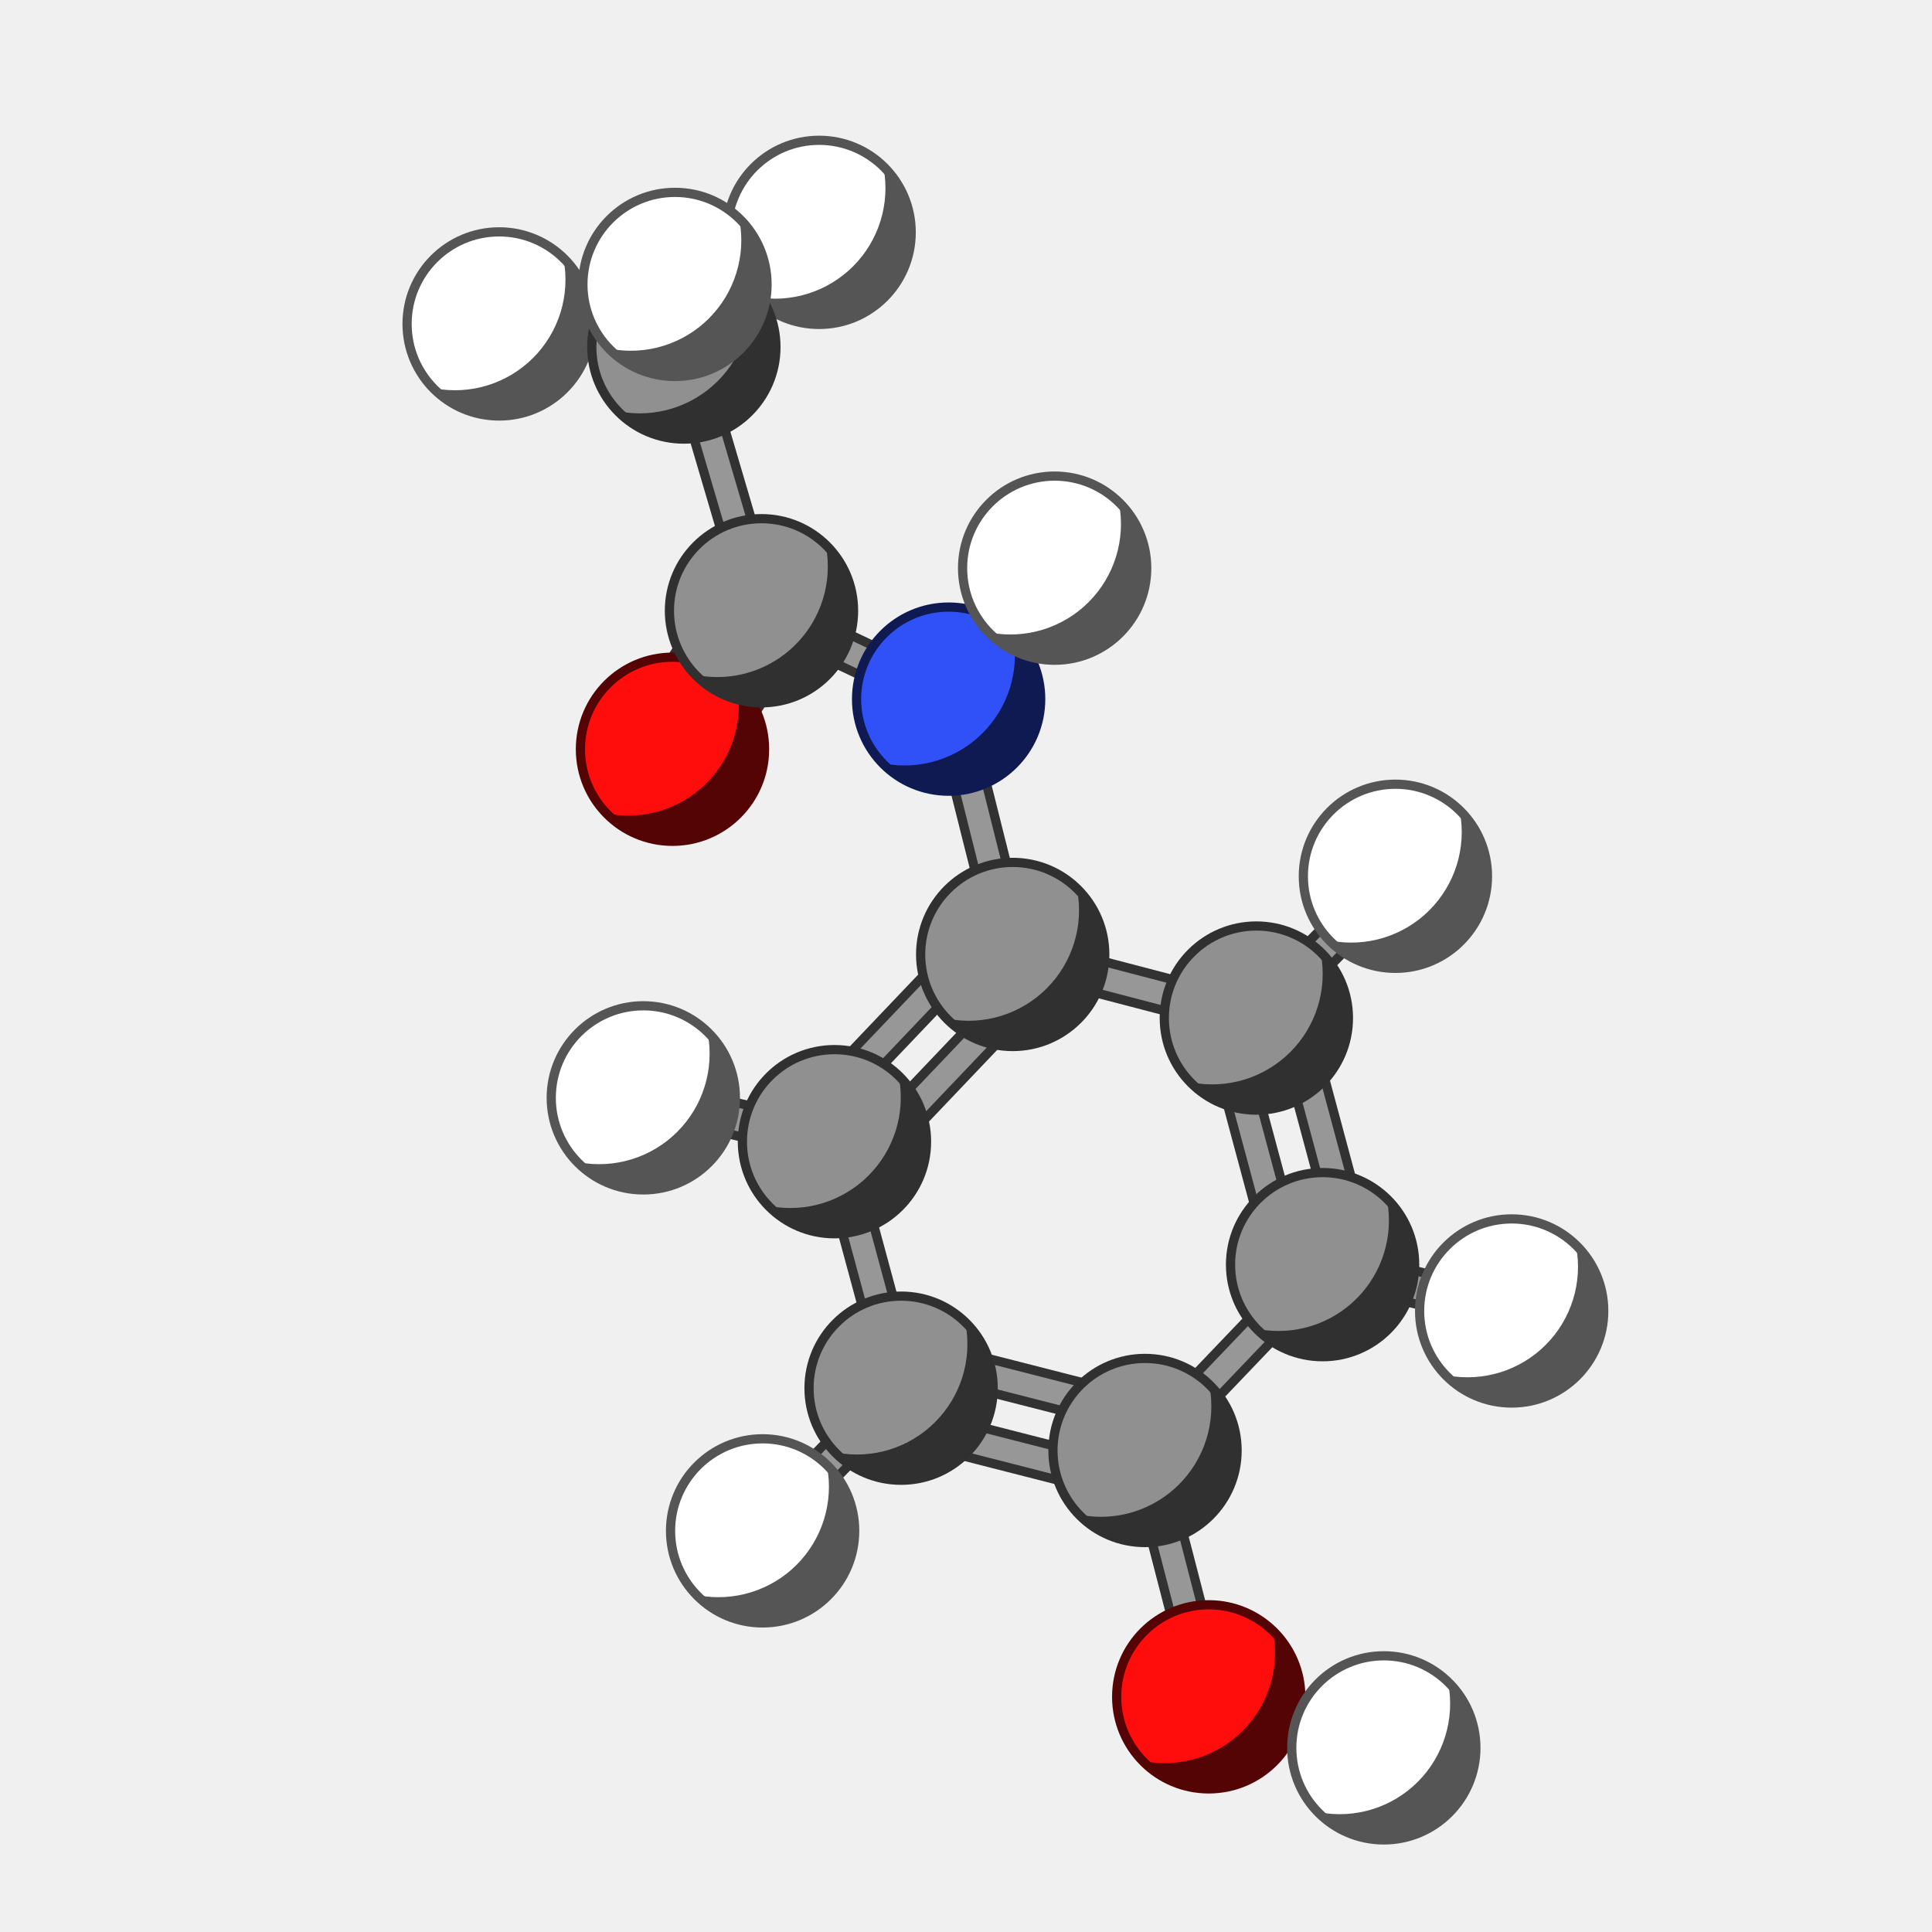
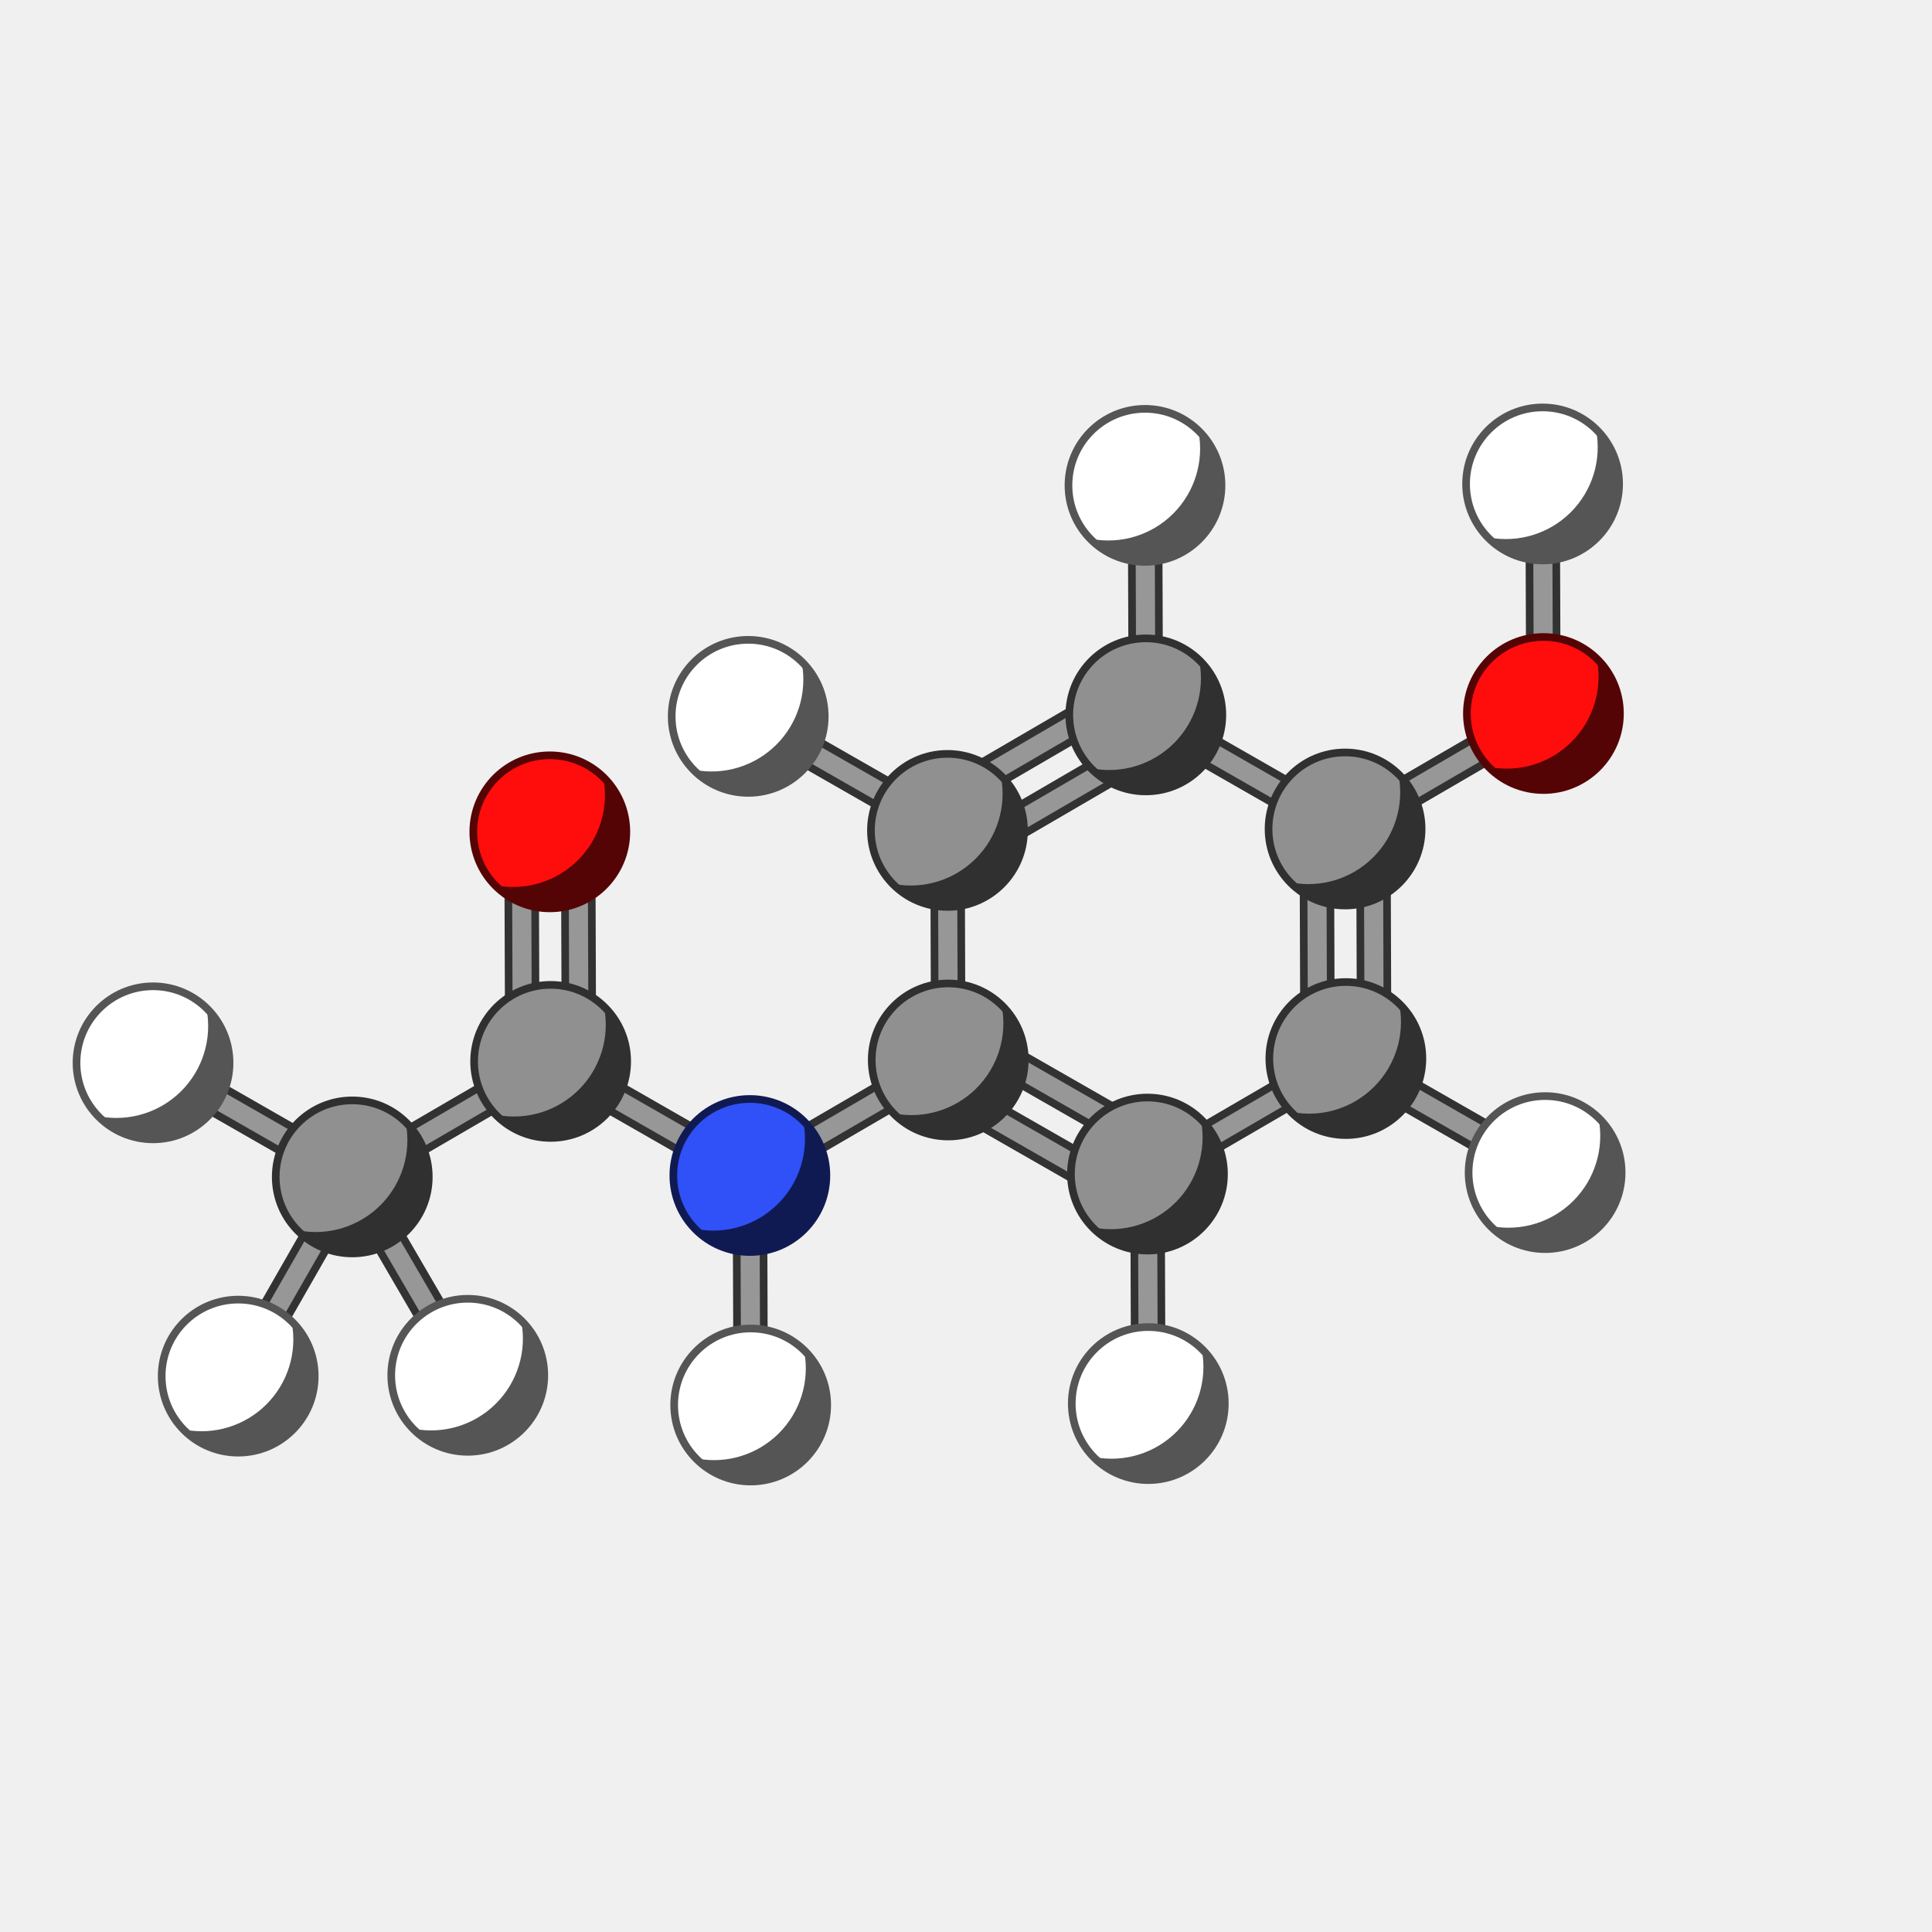
- <svg xmlns="http://www.w3.org/2000/svg" xmlns:xlink="http://www.w3.org/1999/xlink" id="molecule_icon" viewBox="-1049.221 -1049.221 2098.442 2098.442">
+ <svg xmlns="http://www.w3.org/2000/svg" xmlns:xlink="http://www.w3.org/1999/xlink" id="molecule_icon" viewBox="-1262.387 -1262.387 2524.775 2524.775">
  <defs>
+     <g id="C">
+       <circle cx="0" cy="0" r="100.0" fill="#909090" stroke="#303030" stroke-width="10.0" />
+       <path d="M70,-70 A90.0,90.0 0, 1, 1 -70,70 M-70,70 A120.0,120.0 0, 0,0 70, -70 Z" fill="#303030" stroke-width="0" />
+     </g>
    <g id="O">
      <circle cx="0" cy="0" r="100.0" fill="#FF0D0D" stroke="#540404" stroke-width="10.0" />
      <path d="M70,-70 A90.0,90.0 0, 1, 1 -70,70 M-70,70 A120.0,120.0 0, 0,0 70, -70 Z" fill="#540404" stroke-width="0" />
+     </g>
+     <g id="N">
+       <circle cx="0" cy="0" r="100.0" fill="#3050F8" stroke="#101a52" stroke-width="10.0" />
+       <path d="M70,-70 A90.0,90.0 0, 1, 1 -70,70 M-70,70 A120.0,120.0 0, 0,0 70, -70 Z" fill="#101a52" stroke-width="0" />
    </g>
    <g id="H">
      <circle cx="0" cy="0" r="100.0" fill="#FFFFFF" stroke="#555555" stroke-width="10.0" />
      <path d="M70,-70 A90.0,90.0 0, 1, 1 -70,70 M-70,70 A120.0,120.0 0, 0,0 70, -70 Z" fill="#555555" stroke-width="0" />
    </g>
-     <g id="C">
-       <circle cx="0" cy="0" r="100.0" fill="#909090" stroke="#303030" stroke-width="10.0" />
-       <path d="M70,-70 A90.0,90.0 0, 1, 1 -70,70 M-70,70 A120.0,120.0 0, 0,0 70, -70 Z" fill="#303030" stroke-width="0" />
-     </g>
-     <g id="N">
-       <circle cx="0" cy="0" r="100.0" fill="#3050F8" stroke="#101a52" stroke-width="10.0" />
-       <path d="M70,-70 A90.0,90.0 0, 1, 1 -70,70 M-70,70 A120.0,120.0 0, 0,0 70, -70 Z" fill="#101a52" stroke-width="0" />
-     </g>
  </defs>
-   <line stroke="#323232" stroke-linecap="round" stroke-width="45.0" x1="-253.132" y1="-405.872" x2="-349.795" y2="-255.422" />
-   <line stroke="#323232" stroke-linecap="round" stroke-width="45.0" x1="-191.132" y1="-365.872" x2="-287.795" y2="-215.422" />
-   <line stroke="#979797" stroke-linecap="round" stroke-width="25.0" x1="-253.132" y1="-405.872" x2="-349.795" y2="-255.422" />
-   <line stroke="#979797" stroke-linecap="round" stroke-width="25.0" x1="-191.132" y1="-365.872" x2="-287.795" y2="-215.422" />
-   <use href="#O" xlink:href="#O" transform="translate(-318.795 -235.4222)" />
-   <line stroke="#323232" stroke-linecap="round" stroke-width="45.0" x1="-306.447" y1="-672.302" x2="-159.523" y2="-796.844" />
-   <line stroke="#979797" stroke-linecap="round" stroke-width="25.0" x1="-306.447" y1="-672.302" x2="-159.523" y2="-796.844" />
-   <use href="#H" xlink:href="#H" transform="translate(-159.5235 -796.8444)" />
-   <line stroke="#323232" stroke-linecap="round" stroke-width="45.0" x1="-306.447" y1="-672.302" x2="-507.074" y2="-697.387" />
-   <line stroke="#979797" stroke-linecap="round" stroke-width="25.0" x1="-306.447" y1="-672.302" x2="-507.074" y2="-697.387" />
-   <use href="#H" xlink:href="#H" transform="translate(-507.0744 -697.3867)" />
-   <line stroke="#323232" stroke-linecap="round" stroke-width="45.0" x1="-306.447" y1="-672.302" x2="-222.132" y2="-385.872" />
-   <line stroke="#979797" stroke-linecap="round" stroke-width="25.0" x1="-306.447" y1="-672.302" x2="-222.132" y2="-385.872" />
-   <line stroke="#323232" stroke-linecap="round" stroke-width="45.0" x1="-222.132" y1="-385.872" x2="-18.866" y2="-289.854" />
-   <line stroke="#979797" stroke-linecap="round" stroke-width="25.0" x1="-222.132" y1="-385.872" x2="-18.866" y2="-289.854" />
-   <use href="#C" xlink:href="#C" transform="translate(-222.132 -385.8718)" />
-   <line stroke="#323232" stroke-linecap="round" stroke-width="45.0" x1="-306.447" y1="-672.302" x2="-316.097" y2="-740.289" />
-   <line stroke="#979797" stroke-linecap="round" stroke-width="25.0" x1="-306.447" y1="-672.302" x2="-316.097" y2="-740.289" />
-   <use href="#C" xlink:href="#C" transform="translate(-306.4471 -672.302)" />
-   <line stroke="#323232" stroke-linecap="round" stroke-width="45.0" x1="-142.876" y1="190.824" x2="-350.495" y2="143.213" />
-   <line stroke="#979797" stroke-linecap="round" stroke-width="25.0" x1="-142.876" y1="190.824" x2="-350.495" y2="143.213" />
-   <use href="#H" xlink:href="#H" transform="translate(-350.4952 143.2127)" />
-   <line stroke="#323232" stroke-linecap="round" stroke-width="45.0" x1="-18.866" y1="-289.854" x2="50.734" y2="-12.54" />
-   <line stroke="#979797" stroke-linecap="round" stroke-width="25.0" x1="-18.866" y1="-289.854" x2="50.734" y2="-12.54" />
-   <line stroke="#323232" stroke-linecap="round" stroke-width="45.0" x1="-18.866" y1="-289.854" x2="96.285" y2="-432.114" />
-   <line stroke="#979797" stroke-linecap="round" stroke-width="25.0" x1="-18.866" y1="-289.854" x2="96.285" y2="-432.114" />
-   <use href="#N" xlink:href="#N" transform="translate(-18.86625 -289.8537)" />
-   <line stroke="#323232" stroke-linecap="round" stroke-width="45.0" x1="23.734" y1="-37.54" x2="-169.876" y2="165.824" />
-   <line stroke="#323232" stroke-linecap="round" stroke-width="45.0" x1="77.734" y1="12.46" x2="-115.876" y2="215.824" />
-   <line stroke="#979797" stroke-linecap="round" stroke-width="25.0" x1="23.734" y1="-37.54" x2="-169.876" y2="165.824" />
-   <line stroke="#979797" stroke-linecap="round" stroke-width="25.0" x1="77.734" y1="12.46" x2="-115.876" y2="215.824" />
-   <line stroke="#323232" stroke-linecap="round" stroke-width="45.0" x1="-142.876" y1="190.824" x2="-70.495" y2="458.559" />
-   <line stroke="#979797" stroke-linecap="round" stroke-width="25.0" x1="-142.876" y1="190.824" x2="-70.495" y2="458.559" />
-   <use href="#C" xlink:href="#C" transform="translate(-142.8763 190.8236)" />
-   <line stroke="#323232" stroke-linecap="round" stroke-width="45.0" x1="315.377" y1="56.548" x2="50.734" y2="-12.54" />
-   <line stroke="#979797" stroke-linecap="round" stroke-width="25.0" x1="315.377" y1="56.548" x2="50.734" y2="-12.54" />
-   <use href="#C" xlink:href="#C" transform="translate(50.73438 -12.53956)" />
-   <line stroke="#323232" stroke-linecap="round" stroke-width="45.0" x1="-70.495" y1="458.559" x2="-220.908" y2="613.53" />
-   <line stroke="#979797" stroke-linecap="round" stroke-width="25.0" x1="-70.495" y1="458.559" x2="-220.908" y2="613.53" />
-   <use href="#H" xlink:href="#H" transform="translate(-220.9079 613.5296)" />
-   <use href="#H" xlink:href="#H" transform="translate(-316.0974 -740.2892)" />
-   <line stroke="#323232" stroke-linecap="round" stroke-width="45.0" x1="-79.495" y1="494.559" x2="185.445" y2="562.223" />
-   <line stroke="#323232" stroke-linecap="round" stroke-width="45.0" x1="-61.495" y1="422.559" x2="203.445" y2="490.223" />
-   <line stroke="#979797" stroke-linecap="round" stroke-width="25.0" x1="-79.495" y1="494.559" x2="185.445" y2="562.223" />
-   <line stroke="#979797" stroke-linecap="round" stroke-width="25.0" x1="-61.495" y1="422.559" x2="203.445" y2="490.223" />
-   <use href="#C" xlink:href="#C" transform="translate(-70.49488 458.5589)" />
-   <line stroke="#323232" stroke-linecap="round" stroke-width="45.0" x1="423.317" y1="315.377" x2="351.377" y2="47.548" />
-   <line stroke="#323232" stroke-linecap="round" stroke-width="45.0" x1="351.317" y1="333.377" x2="279.377" y2="65.548" />
-   <line stroke="#979797" stroke-linecap="round" stroke-width="25.0" x1="423.317" y1="315.377" x2="351.377" y2="47.548" />
-   <line stroke="#979797" stroke-linecap="round" stroke-width="25.0" x1="351.317" y1="333.377" x2="279.377" y2="65.548" />
-   <line stroke="#323232" stroke-linecap="round" stroke-width="45.0" x1="315.377" y1="56.548" x2="466.405" y2="-97.453" />
-   <line stroke="#979797" stroke-linecap="round" stroke-width="25.0" x1="315.377" y1="56.548" x2="466.405" y2="-97.453" />
-   <use href="#C" xlink:href="#C" transform="translate(315.3774 56.54763)" />
-   <use href="#H" xlink:href="#H" transform="translate(96.28495 -432.114)" />
-   <line stroke="#323232" stroke-linecap="round" stroke-width="45.0" x1="194.445" y1="526.223" x2="387.317" y2="324.377" />
-   <line stroke="#979797" stroke-linecap="round" stroke-width="25.0" x1="194.445" y1="526.223" x2="387.317" y2="324.377" />
-   <line stroke="#323232" stroke-linecap="round" stroke-width="45.0" x1="194.445" y1="526.223" x2="263.644" y2="793.795" />
-   <line stroke="#979797" stroke-linecap="round" stroke-width="25.0" x1="194.445" y1="526.223" x2="263.644" y2="793.795" />
-   <use href="#C" xlink:href="#C" transform="translate(194.4447 526.2229)" />
-   <use href="#H" xlink:href="#H" transform="translate(466.4055 -97.45294)" />
-   <line stroke="#323232" stroke-linecap="round" stroke-width="45.0" x1="387.317" y1="324.377" x2="592.686" y2="374.682" />
-   <line stroke="#979797" stroke-linecap="round" stroke-width="25.0" x1="387.317" y1="324.377" x2="592.686" y2="374.682" />
-   <use href="#C" xlink:href="#C" transform="translate(387.3167 324.3772)" />
-   <line stroke="#323232" stroke-linecap="round" stroke-width="45.0" x1="263.644" y1="793.795" x2="453.814" y2="849.221" />
-   <line stroke="#979797" stroke-linecap="round" stroke-width="25.0" x1="263.644" y1="793.795" x2="453.814" y2="849.221" />
-   <use href="#O" xlink:href="#O" transform="translate(263.6442 793.7949)" />
-   <use href="#H" xlink:href="#H" transform="translate(592.6862 374.6818)" />
-   <use href="#H" xlink:href="#H" transform="translate(453.8145 849.2208)" />
+   <line stroke="#323232" stroke-linecap="round" stroke-width="45.0" x1="-802.047" y1="275.624" x2="-542.787" y2="124.664" />
+   <line stroke="#979797" stroke-linecap="round" stroke-width="25.0" x1="-802.047" y1="275.624" x2="-542.787" y2="124.664" />
+   <line stroke="#323232" stroke-linecap="round" stroke-width="45.0" x1="-802.047" y1="275.624" x2="-651.087" y2="534.884" />
+   <line stroke="#979797" stroke-linecap="round" stroke-width="25.0" x1="-802.047" y1="275.624" x2="-651.087" y2="534.884" />
+   <line stroke="#323232" stroke-linecap="round" stroke-width="45.0" x1="-802.047" y1="275.624" x2="-951.087" y2="535.964" />
+   <line stroke="#979797" stroke-linecap="round" stroke-width="25.0" x1="-802.047" y1="275.624" x2="-951.087" y2="535.964" />
+   <line stroke="#323232" stroke-linecap="round" stroke-width="45.0" x1="-802.047" y1="275.624" x2="-1062.387" y2="126.524" />
+   <line stroke="#979797" stroke-linecap="round" stroke-width="25.0" x1="-802.047" y1="275.624" x2="-1062.387" y2="126.524" />
+   <use href="#C" xlink:href="#C" transform="translate(-802.0473 275.6236)" />
+   <line stroke="#323232" stroke-linecap="round" stroke-width="45.0" x1="-505.787" y1="124.664" x2="-506.867" y2="-175.336" />
+   <line stroke="#323232" stroke-linecap="round" stroke-width="45.0" x1="-579.787" y1="124.664" x2="-580.867" y2="-175.336" />
+   <line stroke="#979797" stroke-linecap="round" stroke-width="25.0" x1="-505.787" y1="124.664" x2="-506.867" y2="-175.336" />
+   <line stroke="#979797" stroke-linecap="round" stroke-width="25.0" x1="-579.787" y1="124.664" x2="-580.867" y2="-175.336" />
+   <line stroke="#323232" stroke-linecap="round" stroke-width="45.0" x1="-542.787" y1="124.664" x2="-282.447" y2="273.764" />
+   <line stroke="#979797" stroke-linecap="round" stroke-width="25.0" x1="-542.787" y1="124.664" x2="-282.447" y2="273.764" />
+   <use href="#C" xlink:href="#C" transform="translate(-542.7873 124.6636)" />
+   <use href="#O" xlink:href="#O" transform="translate(-543.8673 -175.3364)" />
+   <line stroke="#323232" stroke-linecap="round" stroke-width="45.0" x1="-282.447" y1="273.764" x2="-23.187" y2="122.804" />
+   <line stroke="#979797" stroke-linecap="round" stroke-width="25.0" x1="-282.447" y1="273.764" x2="-23.187" y2="122.804" />
+   <line stroke="#323232" stroke-linecap="round" stroke-width="45.0" x1="-282.447" y1="273.764" x2="-281.367" y2="573.704" />
+   <line stroke="#979797" stroke-linecap="round" stroke-width="25.0" x1="-282.447" y1="273.764" x2="-281.367" y2="573.704" />
+   <use href="#N" xlink:href="#N" transform="translate(-282.4473 273.7636)" />
+   <line stroke="#323232" stroke-linecap="round" stroke-width="45.0" x1="-24.207" y1="-177.196" x2="-23.187" y2="122.804" />
+   <line stroke="#979797" stroke-linecap="round" stroke-width="25.0" x1="-24.207" y1="-177.196" x2="-23.187" y2="122.804" />
+   <line stroke="#323232" stroke-linecap="round" stroke-width="45.0" x1="-41.187" y1="154.804" x2="219.153" y2="303.904" />
+   <line stroke="#323232" stroke-linecap="round" stroke-width="45.0" x1="-5.187" y1="90.804" x2="255.153" y2="239.904" />
+   <line stroke="#979797" stroke-linecap="round" stroke-width="25.0" x1="-41.187" y1="154.804" x2="219.153" y2="303.904" />
+   <line stroke="#979797" stroke-linecap="round" stroke-width="25.0" x1="-5.187" y1="90.804" x2="255.153" y2="239.904" />
+   <use href="#C" xlink:href="#C" transform="translate(-23.18727 122.8036)" />
+   <line stroke="#323232" stroke-linecap="round" stroke-width="45.0" x1="237.153" y1="271.904" x2="496.413" y2="120.944" />
+   <line stroke="#979797" stroke-linecap="round" stroke-width="25.0" x1="237.153" y1="271.904" x2="496.413" y2="120.944" />
+   <line stroke="#323232" stroke-linecap="round" stroke-width="45.0" x1="237.153" y1="271.904" x2="238.233" y2="571.844" />
+   <line stroke="#979797" stroke-linecap="round" stroke-width="25.0" x1="237.153" y1="271.904" x2="238.233" y2="571.844" />
+   <use href="#C" xlink:href="#C" transform="translate(237.1527 271.9036)" />
+   <line stroke="#323232" stroke-linecap="round" stroke-width="45.0" x1="496.413" y1="120.944" x2="756.813" y2="269.984" />
+   <line stroke="#979797" stroke-linecap="round" stroke-width="25.0" x1="496.413" y1="120.944" x2="756.813" y2="269.984" />
+   <line stroke="#323232" stroke-linecap="round" stroke-width="45.0" x1="533.413" y1="120.944" x2="532.393" y2="-179.056" />
+   <line stroke="#323232" stroke-linecap="round" stroke-width="45.0" x1="459.413" y1="120.944" x2="458.393" y2="-179.056" />
+   <line stroke="#979797" stroke-linecap="round" stroke-width="25.0" x1="533.413" y1="120.944" x2="532.393" y2="-179.056" />
+   <line stroke="#979797" stroke-linecap="round" stroke-width="25.0" x1="459.413" y1="120.944" x2="458.393" y2="-179.056" />
+   <use href="#C" xlink:href="#C" transform="translate(496.4127 120.9436)" />
+   <line stroke="#323232" stroke-linecap="round" stroke-width="45.0" x1="495.393" y1="-179.056" x2="234.993" y2="-328.156" />
+   <line stroke="#979797" stroke-linecap="round" stroke-width="25.0" x1="495.393" y1="-179.056" x2="234.993" y2="-328.156" />
+   <line stroke="#323232" stroke-linecap="round" stroke-width="45.0" x1="495.393" y1="-179.056" x2="754.593" y2="-329.956" />
+   <line stroke="#979797" stroke-linecap="round" stroke-width="25.0" x1="495.393" y1="-179.056" x2="754.593" y2="-329.956" />
+   <use href="#C" xlink:href="#C" transform="translate(495.3927 -179.0564)" />
+   <line stroke="#323232" stroke-linecap="round" stroke-width="45.0" x1="754.593" y1="-329.956" x2="753.513" y2="-629.956" />
+   <line stroke="#979797" stroke-linecap="round" stroke-width="25.0" x1="754.593" y1="-329.956" x2="753.513" y2="-629.956" />
+   <use href="#O" xlink:href="#O" transform="translate(754.5927 -329.9564)" />
+   <line stroke="#323232" stroke-linecap="round" stroke-width="45.0" x1="216.993" y1="-360.156" x2="-42.207" y2="-209.196" />
+   <line stroke="#323232" stroke-linecap="round" stroke-width="45.0" x1="252.993" y1="-296.156" x2="-6.207" y2="-145.196" />
+   <line stroke="#979797" stroke-linecap="round" stroke-width="25.0" x1="216.993" y1="-360.156" x2="-42.207" y2="-209.196" />
+   <line stroke="#979797" stroke-linecap="round" stroke-width="25.0" x1="252.993" y1="-296.156" x2="-6.207" y2="-145.196" />
+   <line stroke="#323232" stroke-linecap="round" stroke-width="45.0" x1="234.993" y1="-328.156" x2="233.913" y2="-628.096" />
+   <line stroke="#979797" stroke-linecap="round" stroke-width="25.0" x1="234.993" y1="-328.156" x2="233.913" y2="-628.096" />
+   <use href="#C" xlink:href="#C" transform="translate(234.9927 -328.1563)" />
+   <line stroke="#323232" stroke-linecap="round" stroke-width="45.0" x1="-24.207" y1="-177.196" x2="-284.607" y2="-326.236" />
+   <line stroke="#979797" stroke-linecap="round" stroke-width="25.0" x1="-24.207" y1="-177.196" x2="-284.607" y2="-326.236" />
+   <use href="#C" xlink:href="#C" transform="translate(-24.20727 -177.1964)" />
+   <use href="#H" xlink:href="#H" transform="translate(-651.0873 534.8836)" />
+   <use href="#H" xlink:href="#H" transform="translate(-951.0873 535.9636)" />
+   <use href="#H" xlink:href="#H" transform="translate(-1062.387 126.5236)" />
+   <use href="#H" xlink:href="#H" transform="translate(-281.3673 573.7036)" />
+   <use href="#H" xlink:href="#H" transform="translate(238.2327 571.8437)" />
+   <use href="#H" xlink:href="#H" transform="translate(756.8127 269.9836)" />
+   <use href="#H" xlink:href="#H" transform="translate(753.5127 -629.9564)" />
+   <use href="#H" xlink:href="#H" transform="translate(233.9127 -628.0964)" />
+   <use href="#H" xlink:href="#H" transform="translate(-284.6073 -326.2363)" />
</svg>
